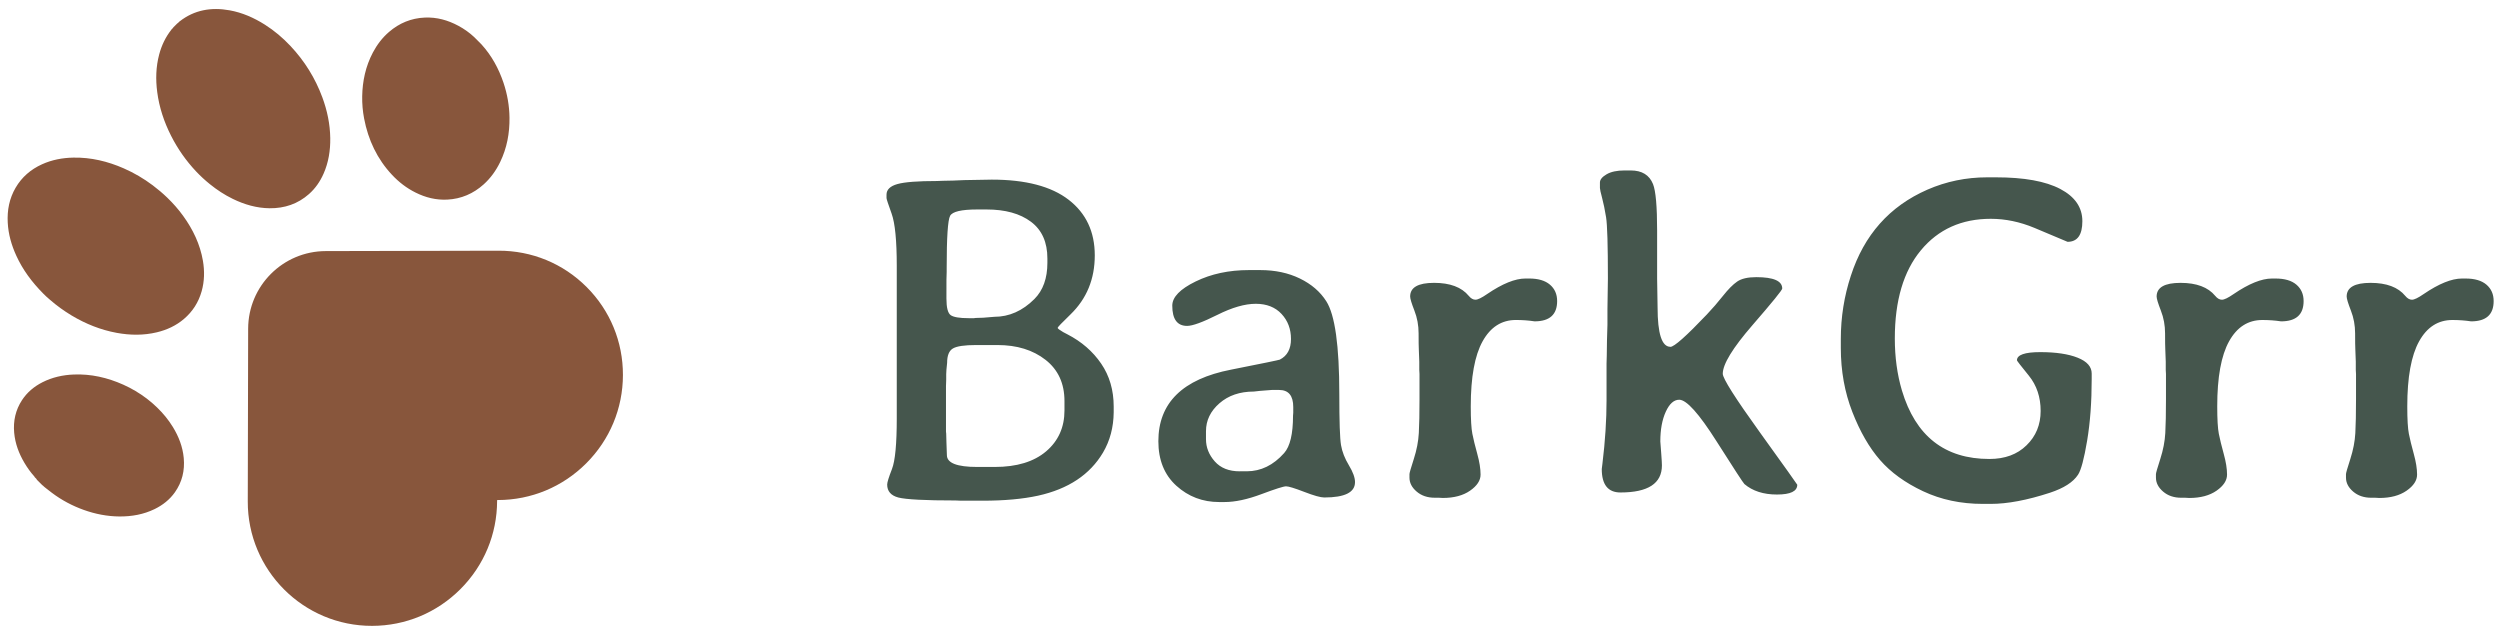
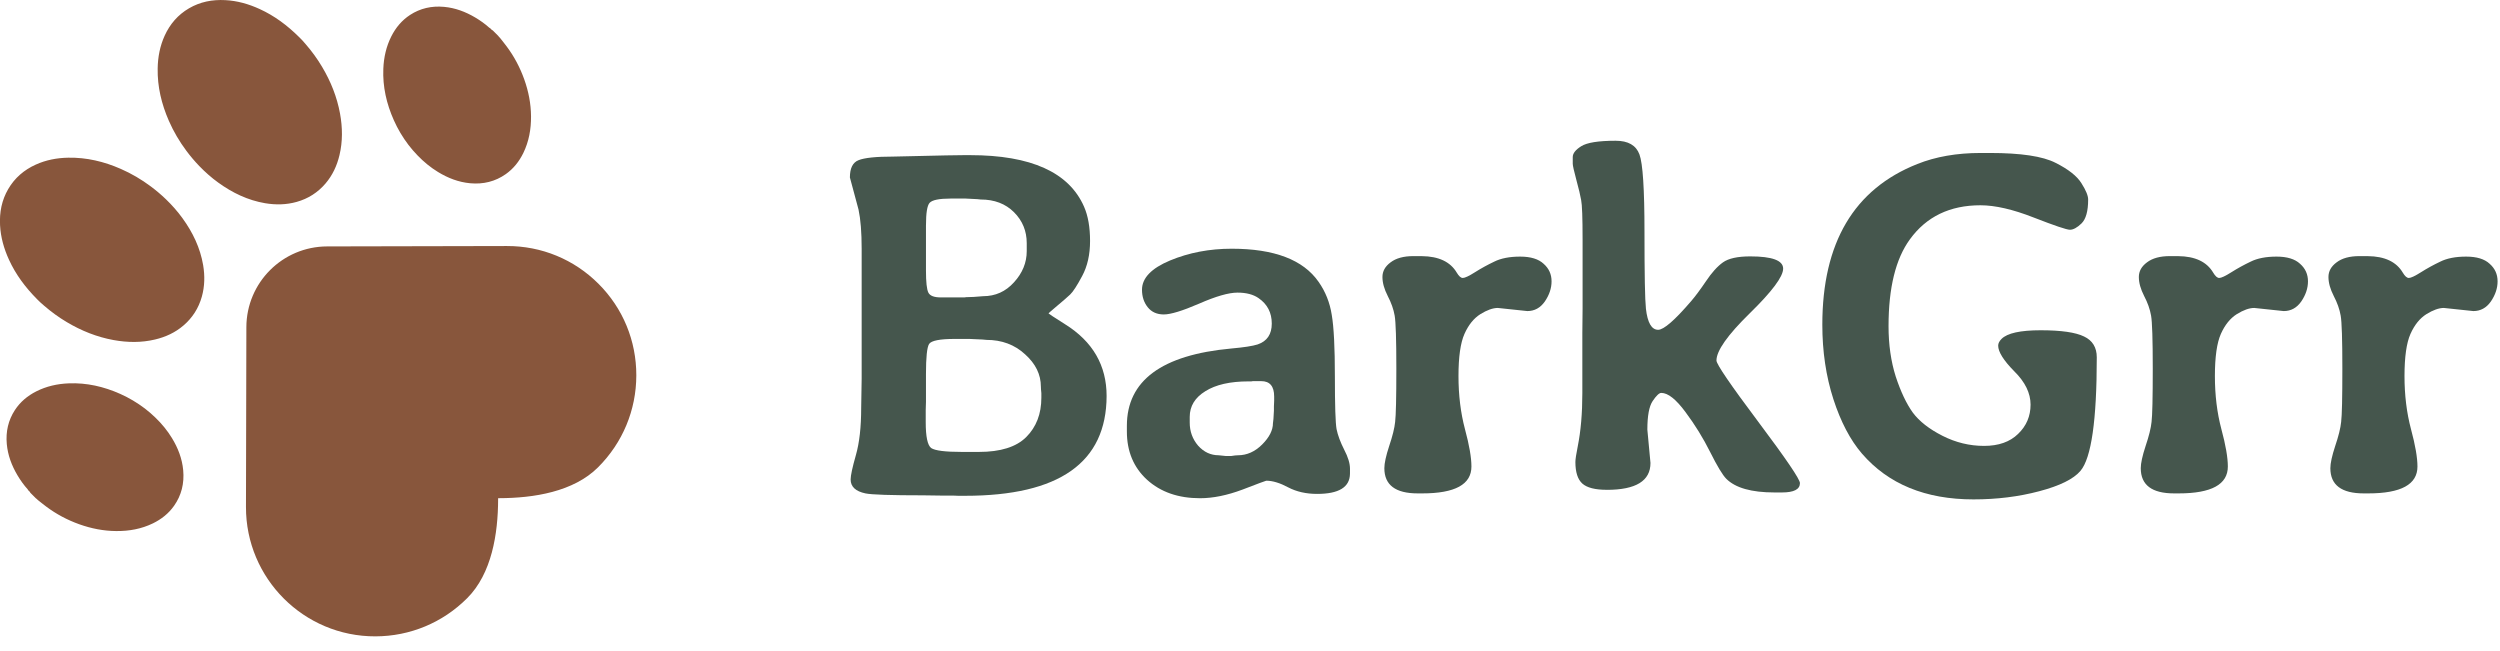
- <svg xmlns="http://www.w3.org/2000/svg" height="46" viewBox="0 0 180 46" width="180">
-   <g fill="none" transform="translate(-9 -9)">
-     <path d="m23.183 53.198c-1.319-.166-2.326-.87-3.096-1.98-.528-.761-.859-1.615-1.065-2.527-.176-.786-.242-1.584-.217-2.391.046-1.483.378-2.892.991-4.228.425-.926.973-1.761 1.672-2.481.623-.64 1.327-1.152 2.149-1.471.577-.224 1.171-.334 1.786-.296 1.065.065 1.969.509 2.729 1.285.648.662 1.089 1.463 1.395 2.35.214.62.347 1.259.416 1.913.048.448.067.897.054 1.345-.031 1.059-.213 2.09-.54 3.09-.348 1.065-.841 2.048-1.514 2.926-.566.739-1.228 1.364-2.023 1.825-.584.339-1.205.559-1.871.638-.02.012-.042.007-.063.008-.021 0-.042 0-.063 0-.031.004-.063-.011-.09.011-.145 0-.288 0-.432 0-.028-.023-.06-.008-.09-.011-.022 0-.042 0-.063 0-.02-.001-.043.005-.063-.007zm30.579-15.77c-.02.406-.088.804-.188 1.196-.194.762-.512 1.456-1.007 2.051-.553.664-1.237 1.093-2.056 1.266-.665.14-1.321.08-1.966-.132-.742-.244-1.397-.658-1.98-1.197-.906-.835-1.555-1.863-2.005-3.039-.235-.616-.398-1.254-.488-1.911-.044-.319-.065-.64-.071-.963-.011-.612.047-1.215.19-1.807.19-.791.511-1.51 1.021-2.126.586-.707 1.317-1.146 2.193-1.298.643-.111 1.275-.036 1.893.176.832.287 1.544.781 2.172 1.419.612.621 1.099 1.343 1.478 2.145.372.787.628 1.617.752 2.49.021.154.039.309.059.463.015.07.009.142.025.212.007.029.003.057.005.087.005.037-.011.077.011.114v.566c-.033.052-.017.109-.021.164-.003.041.007.085-.017.123zm-9.764 8.834c-.005 1.199-.169 2.28-.556 3.32-.292.787-.692 1.506-1.25 2.125-.601.669-1.314 1.148-2.175 1.374-.861.227-1.706.162-2.538-.15-.732-.275-1.371-.71-1.939-1.258-.906-.874-1.555-1.929-2.017-3.112-.294-.752-.496-1.53-.611-2.331-.065-.455-.103-.913-.112-1.374-.01-.581.026-1.159.118-1.732.192-1.198.584-2.313 1.282-3.3.435-.612.962-1.118 1.61-1.482.724-.407 1.498-.577 2.318-.511.741.059 1.424.31 2.062.702.831.511 1.505 1.199 2.065 2.01.664.963 1.121 2.027 1.41 3.17.158.626.259 1.262.305 1.907.018.242.034.486.027.643zm-34.998-9.469c0-.043 0-.087 0-.131.051-1.086.352-2.108.836-3.083.381-.764.868-1.46 1.47-2.077.773-.793 1.67-1.412 2.736-1.783.639-.222 1.297-.332 1.977-.296 1.004.055 1.88.407 2.617 1.07.609.548 1.01 1.222 1.263 1.98.228.68.32 1.38.297 2.094-.05 1.569-.562 2.995-1.45 4.3-.3.442-.644.85-1.029 1.223-.793.765-1.7 1.353-2.773 1.686-.611.188-1.235.274-1.874.226-.977-.073-1.828-.431-2.543-1.083-.645-.589-1.051-1.316-1.297-2.132-.136-.451-.215-.912-.231-1.382 0-.044 0-.088 0-.132.005-.16.005-.32 0-.481zm18.451-2.727-8.816-8.777c-1.7-1.691-2.636-3.941-2.636-6.333 0-2.392.936-4.642 2.636-6.333 1.699-1.692 3.958-2.623 6.361-2.623 2.403 0 4.662.931 6.361 2.623l.045.045.045-.045c1.699-1.692 3.958-2.623 6.361-2.623 2.403 0 4.662.931 6.361 2.623 3.507 3.492 3.507 9.174 0 12.666l-8.816 8.777c-2.185 2.175-5.717 2.175-7.902-0z" fill="#88563c" transform="matrix(-.7071068 .7071068 -.7071068 -.7071068 75.95368 31.75578)" />
-     <path d="m77.143 30.497c0 .656.104 1.055.312 1.198.208.142.634.213 1.28.213h.394l.131-.016.525-.016.804-.066c1.072 0 2.034-.427 2.888-1.28.623-.623.935-1.493.935-2.609v-.312c0-1.17-.394-2.051-1.181-2.641-.788-.591-1.854-.886-3.199-.886h-.673c-1.138 0-1.788.153-1.952.459-.164.306-.246 1.559-.246 3.757v.279l-.016.558zm0 10.336.033.935c0 .569.727.853 2.182.853h1.263c1.586 0 2.819-.375 3.7-1.124.88-.749 1.321-1.731 1.321-2.945v-.673c0-1.269-.454-2.259-1.362-2.97-.908-.711-2.062-1.066-3.462-1.066h-1.542c-.831 0-1.386.082-1.665.246-.279.164-.418.509-.418 1.034-.044.394-.066.667-.066.82v.394l-.016.459v3.281l.016.148zm3.265-18.9c2.439 0 4.285.484 5.537 1.452s1.879 2.302 1.879 4.003c0 1.701-.58 3.114-1.739 4.241-.623.602-.935.927-.935.976s.131.15.394.304l.312.164c1.017.525 1.827 1.228 2.428 2.108.602.88.902 1.911.902 3.093v.41c-.011 1.083-.268 2.051-.771 2.904-.941 1.586-2.499 2.62-4.676 3.101-1.105.241-2.434.361-3.987.361h-1.559l-.394-.016c-2.188 0-3.56-.071-4.118-.213-.536-.142-.804-.454-.804-.935 0-.153.115-.525.345-1.116s.345-1.805.345-3.642v-10.976c0-1.827-.123-3.082-.369-3.765-.246-.684-.369-1.058-.369-1.124v-.246c0-.361.26-.615.779-.763.52-.148 1.474-.221 2.863-.221l.394-.016c.263-.011.52-.016.771-.016l.787-.033zm17.85 21h.509c1.017 0 1.914-.437 2.691-1.312.427-.481.64-1.378.64-2.691l.016-.213v-.41c0-.82-.339-1.23-1.017-1.23h-.525l-.853.066-.443.049c-1.006 0-1.832.282-2.477.845-.645.563-.968 1.233-.968 2.01v.574c0 .591.211 1.124.632 1.6.421.476 1.02.714 1.796.714zm8.302.787c0 .733-.738 1.099-2.215 1.099-.263 0-.741-.134-1.436-.402-.695-.268-1.132-.402-1.312-.402-.18 0-.774.189-1.78.566-1.006.377-1.892.566-2.658.566h-.377c-1.192 0-2.22-.391-3.084-1.173-.864-.782-1.296-1.851-1.296-3.207 0-2.756 1.745-4.473 5.234-5.152 2.264-.448 3.434-.689 3.511-.722.536-.273.804-.768.804-1.485 0-.716-.227-1.318-.681-1.805-.454-.487-1.072-.73-1.854-.73-.782 0-1.704.265-2.764.796s-1.788.796-2.182.796c-.711 0-1.066-.487-1.066-1.46 0-.613.561-1.192 1.682-1.739 1.121-.547 2.398-.82 3.831-.82h.82c1.072 0 2.023.202 2.855.607.831.405 1.466.952 1.903 1.641.623.973.935 3.199.935 6.677 0 1.969.041 3.194.123 3.675.082.481.271.965.566 1.452s.443.894.443 1.222zm11.583-11.681c-1.028 0-1.827.511-2.395 1.534-.569 1.023-.853 2.584-.853 4.684 0 .93.038 1.589.115 1.977s.194.87.353 1.444c.159.574.238 1.072.238 1.493 0 .421-.252.807-.755 1.157-.503.35-1.159.525-1.969.525l-.279-.016h-.295c-.525 0-.96-.148-1.304-.443-.345-.295-.517-.629-.517-1.001v-.263c0-.077.104-.437.312-1.083.208-.645.328-1.269.361-1.87s.049-1.411.049-2.428v-1.821l-.016-.295v-.591l-.033-.886c-.011-.197-.016-.582-.016-1.157s-.101-1.121-.304-1.641c-.202-.52-.304-.856-.304-1.009 0-.656.574-.984 1.723-.984s1.98.312 2.494.935c.153.186.314.279.484.279s.451-.137.845-.41c1.094-.744 2.012-1.116 2.756-1.116h.263c.656 0 1.157.148 1.501.443.345.295.517.689.517 1.181 0 .973-.541 1.46-1.624 1.46-.427-.066-.875-.098-1.345-.098zm11.123 1.936c.273 0 1.148-.777 2.625-2.33.405-.427.793-.875 1.165-1.345s.711-.812 1.017-1.025c.306-.213.766-.32 1.378-.32 1.247 0 1.87.273 1.87.82 0 .109-.714.987-2.141 2.633s-2.141 2.814-2.141 3.503c0 .339.894 1.75 2.682 4.233 1.788 2.483 2.682 3.735 2.682 3.757 0 .47-.487.705-1.46.705s-1.755-.252-2.346-.755c-.077-.066-.746-1.094-2.01-3.084-1.263-1.991-2.157-2.986-2.682-2.986-.383 0-.705.287-.968.861s-.394 1.288-.394 2.141l.066.87c.033.438.049.722.049.853 0 1.302-.995 1.952-2.986 1.952-.897 0-1.345-.563-1.345-1.69l.049-.394c.197-1.619.295-3.134.295-4.545v-2.658l.016-.558c.011-.372.016-.744.016-1.116l.033-1.116v-1.116l.033-2.215c0-2.395-.044-3.864-.131-4.405-.087-.541-.183-1.006-.287-1.395s-.156-.626-.156-.714v-.394c0-.208.159-.405.476-.591.317-.186.749-.279 1.296-.279h.443c.809 0 1.345.328 1.608.984.197.492.295 1.613.295 3.363v3.445l.033 2.067c0 1.892.306 2.838.919 2.838zm25.643 7.088c.678-.656 1.017-1.482 1.017-2.477 0-.995-.284-1.843-.853-2.543s-.853-1.066-.853-1.099c0-.394.561-.591 1.682-.591s2.018.134 2.691.402c.673.268 1.009.648 1.009 1.14v.394c0 1.652-.109 3.131-.328 4.438s-.437 2.125-.656 2.453c-.35.536-1.023.968-2.018 1.296-1.641.536-3.062.804-4.266.804h-.574c-1.575 0-3.008-.304-4.298-.911-1.291-.607-2.324-1.356-3.101-2.248s-1.441-2.045-1.993-3.462c-.552-1.416-.829-2.95-.829-4.602v-.656c0-1.564.241-3.079.722-4.545.952-2.942 2.789-5.009 5.513-6.202 1.356-.591 2.789-.886 4.298-.886h.64c2.023 0 3.566.279 4.627.837 1.061.558 1.591 1.332 1.591 2.321s-.355 1.485-1.066 1.485l-2.379-1.001c-1.05-.438-2.1-.656-3.15-.656-2.1 0-3.776.755-5.029 2.264s-1.879 3.626-1.879 6.349c0 1.345.17 2.592.509 3.741.984 3.292 3.084 4.938 6.3 4.938 1.116 0 2.007-.328 2.674-.984zm16.98-9.023c-1.028 0-1.827.511-2.395 1.534-.569 1.023-.853 2.584-.853 4.684 0 .93.038 1.589.115 1.977s.194.87.353 1.444c.159.574.238 1.072.238 1.493 0 .421-.252.807-.755 1.157-.503.35-1.159.525-1.969.525l-.279-.016h-.295c-.525 0-.96-.148-1.304-.443-.345-.295-.517-.629-.517-1.001v-.263c0-.077.104-.437.312-1.083.208-.645.328-1.269.361-1.87s.049-1.411.049-2.428v-1.821l-.016-.295v-.591l-.033-.886c-.011-.197-.016-.582-.016-1.157s-.101-1.121-.304-1.641c-.202-.52-.304-.856-.304-1.009 0-.656.574-.984 1.723-.984s1.98.312 2.494.935c.153.186.314.279.484.279s.451-.137.845-.41c1.094-.744 2.012-1.116 2.756-1.116h.263c.656 0 1.157.148 1.501.443.345.295.517.689.517 1.181 0 .973-.541 1.46-1.624 1.46-.427-.066-.875-.098-1.345-.098zm13.683 0c-1.028 0-1.827.511-2.395 1.534-.569 1.023-.853 2.584-.853 4.684 0 .93.038 1.589.115 1.977s.194.87.353 1.444c.159.574.238 1.072.238 1.493 0 .421-.252.807-.755 1.157-.503.35-1.159.525-1.969.525l-.279-.016h-.295c-.525 0-.96-.148-1.304-.443-.345-.295-.517-.629-.517-1.001v-.263c0-.077.104-.437.312-1.083s.328-1.269.361-1.87c.033-.602.049-1.411.049-2.428v-1.821l-.016-.295v-.591l-.033-.886c-.011-.197-.016-.582-.016-1.157s-.101-1.121-.304-1.641c-.202-.52-.304-.856-.304-1.009 0-.656.574-.984 1.723-.984s1.98.312 2.494.935c.153.186.314.279.484.279s.451-.137.845-.41c1.094-.744 2.012-1.116 2.756-1.116h.263c.656 0 1.157.148 1.501.443.345.295.517.689.517 1.181 0 .973-.541 1.46-1.624 1.46-.427-.066-.875-.098-1.345-.098z" fill="#45564d" />
+ <svg xmlns="http://www.w3.org/2000/svg" fill="none" height="45" viewBox="0 0 173 45" width="173">
+   <clipPath id="a">
+     <path d="m0 0h172.83v44.3h-172.83z" />
+   </clipPath>
+   <g clip-path="url(#a)">
+     <g fill="#45564d">
+       <path d="m64.077 15.584v3.138c0 .797.055 1.306.166 1.527.111.221.398.332.863.332h1.627l.133-.017.515-.017.647-.05c.852 0 1.566-.321 2.142-.963.587-.642.88-1.361.88-2.158v-.548c0-.841-.293-1.555-.88-2.142-.587-.587-1.356-.88-2.308-.88-.177-.022-.31-.033-.398-.033l-.647-.033h-1.029c-.797 0-1.284.1-1.461.299-.166.188-.249.703-.249 1.544zm-.017 13.63c0 1.007.127 1.605.382 1.793.266.177.968.266 2.108.266h1.195c1.494 0 2.584-.343 3.271-1.029.697-.697 1.046-1.605 1.046-2.723v-.316c-.022-.199-.033-.349-.033-.448 0-.841-.365-1.588-1.096-2.241-.719-.664-1.61-.996-2.673-.996-.199-.022-.349-.033-.448-.033l-.73-.033h-1.013c-1.029 0-1.621.116-1.776.349-.144.232-.216.924-.216 2.075v1.926l-.017.564zm2.723 5.097h-.415l-.432-.017h-.83l-1.212-.017c-2.247 0-3.58-.044-4.001-.133-.686-.144-1.029-.465-1.029-.963 0-.277.122-.841.365-1.693.243-.852.365-1.937.365-3.254l.033-2.025v-8.998c0-1.129-.072-2.031-.216-2.706l-.598-2.225c0-.642.199-1.04.598-1.195.409-.166 1.206-.249 2.391-.249l3.669-.083 1.245-.017h.415c4.217 0 6.845 1.19 7.886 3.569.277.631.415 1.422.415 2.374 0 .941-.183 1.749-.548 2.424-.354.664-.631 1.09-.83 1.278-.199.188-.498.448-.896.78-.398.332-.598.509-.598.531.011.022.393.271 1.145.747 1.915 1.195 2.872 2.85 2.872 4.964-.011 4.604-3.276 6.906-9.795 6.906z" />
+       <path d="m85.665 31.505c.62 0 1.179-.249 1.677-.747.498-.498.747-.991.747-1.478.022-.133.033-.227.033-.282l.033-.581c0-.1 0-.199 0-.299l.017-.382v-.299c0-.708-.299-1.062-.896-1.062h-.581l-.1.017h-.199c-1.273 0-2.269.227-2.988.681-.719.443-1.079 1.035-1.079 1.776v.398c0 .609.194 1.14.581 1.594.398.443.874.664 1.428.664l.481.05h.382c.199-.033.354-.05.465-.05zm7.753 1.278c-.011.93-.769 1.395-2.274 1.395-.753 0-1.417-.149-1.992-.448-.576-.31-1.085-.465-1.527-.465-.033 0-.581.205-1.643.614-1.062.398-2.042.598-2.938.598-1.505 0-2.728-.426-3.669-1.278-.93-.852-1.395-1.964-1.395-3.337v-.399c0-3.121 2.407-4.903 7.222-5.346.874-.077 1.483-.172 1.826-.282.653-.221.979-.703.979-1.444 0-.753-.304-1.339-.913-1.76-.365-.255-.852-.382-1.461-.382s-1.494.255-2.656.764c-1.151.498-1.964.747-2.441.747-.476 0-.847-.166-1.112-.498-.266-.332-.398-.736-.398-1.212 0-.808.647-1.483 1.942-2.025 1.306-.542 2.728-.814 4.267-.814 2.944 0 4.947.764 6.01 2.291.476.675.78 1.439.913 2.291.144.841.216 2.263.216 4.267 0 1.992.039 3.204.116 3.636.088.432.266.907.531 1.428.266.509.398.946.398 1.312z" />
+       <path d="m97.806 17.725h.581c1.173.011 1.981.393 2.423 1.145.144.243.283.365.415.365.144 0 .427-.133.847-.399.421-.266.863-.509 1.328-.73.465-.232 1.063-.349 1.793-.349.731 0 1.273.166 1.627.498.365.321.548.725.548 1.212 0 .476-.155.941-.465 1.395-.31.443-.714.664-1.212.664l-2.042-.216c-.343 0-.747.144-1.212.432-.453.288-.819.742-1.095 1.361-.277.62-.415 1.594-.415 2.922 0 1.317.149 2.54.448 3.669.299 1.107.448 1.97.448 2.59 0 1.24-1.134 1.859-3.403 1.859h-.315c-1.538 0-2.308-.581-2.308-1.743 0-.343.111-.852.332-1.527.232-.686.371-1.245.415-1.677.055-.443.083-1.671.083-3.686s-.039-3.237-.116-3.669c-.077-.443-.238-.896-.481-1.361-.243-.476-.365-.913-.365-1.312 0-.399.188-.736.564-1.013.376-.288.902-.432 1.577-.432z" />
+       <path d="m111.192 33.895c-.808 0-1.373-.144-1.694-.432-.321-.288-.481-.786-.481-1.494 0-.177.055-.542.166-1.096.21-1.052.315-2.274.315-3.669v-4.15l.017-1.693v-4.781c0-1.505-.033-2.418-.1-2.739-.055-.321-.166-.786-.332-1.395-.166-.62-.249-.991-.249-1.112v-.465c0-.255.194-.504.581-.747.399-.255 1.196-.382 2.391-.382.863 0 1.411.315 1.644.946.232.62.348 2.402.348 5.346s.033 4.72.1 5.329c.11.974.393 1.461.846 1.461.388 0 1.152-.664 2.291-1.992.277-.321.615-.775 1.013-1.361.399-.598.792-1.035 1.179-1.312s1.018-.415 1.892-.415c1.517 0 2.275.282 2.275.847 0 .553-.769 1.583-2.308 3.088-1.538 1.505-2.307 2.595-2.307 3.271 0 .255.963 1.666 2.888 4.233 1.926 2.568 2.889 3.984 2.889 4.25 0 .432-.415.647-1.245.647h-.515c-1.594 0-2.706-.315-3.337-.946-.254-.255-.625-.869-1.112-1.843-.487-.974-1.057-1.898-1.71-2.772-.653-.885-1.212-1.328-1.677-1.328-.144 0-.343.188-.597.565-.244.365-.366 1.024-.366 1.976l.216 2.308c0 1.24-1.007 1.859-3.021 1.859z" />
+       <path d="m130.687 22.573c0 1.273.166 2.435.498 3.486.343 1.04.736 1.871 1.179 2.49.454.609 1.14 1.145 2.059 1.61.918.465 1.876.697 2.872.697 1.007 0 1.793-.277 2.357-.83.576-.553.863-1.228.863-2.025s-.376-1.566-1.128-2.308c-.742-.753-1.113-1.345-1.113-1.776 0-.155.078-.31.233-.465.398-.399 1.3-.598 2.706-.598 1.416 0 2.418.144 3.005.432.586.277.879.758.879 1.444 0 4.35-.376 6.967-1.128 7.853-.476.565-1.428 1.035-2.856 1.411-1.417.376-2.933.564-4.549.564-3.32 0-5.893-1.057-7.719-3.171-.808-.941-1.467-2.197-1.976-3.768-.509-1.583-.764-3.298-.764-5.146 0-5.678 2.192-9.385 6.574-11.123 1.273-.509 2.734-.764 4.383-.764h.648c2.136 0 3.647.227 4.532.681.885.443 1.483.913 1.793 1.411.31.487.465.863.465 1.129 0 .808-.155 1.361-.465 1.66-.299.288-.565.432-.797.432-.221 0-1.057-.282-2.507-.847-1.439-.565-2.667-.847-3.685-.847-2.114 0-3.741.786-4.881 2.357-.985 1.35-1.478 3.353-1.478 6.01z" />
+       <path d="m150.15 17.725h.581c1.173.011 1.981.393 2.424 1.145.143.243.282.365.415.365.143 0 .426-.133.846-.399.421-.266.864-.509 1.328-.73.465-.232 1.063-.349 1.793-.349.731 0 1.273.166 1.627.498.366.321.548.725.548 1.212 0 .476-.155.941-.465 1.395-.31.443-.714.664-1.212.664l-2.042-.216c-.343 0-.747.144-1.212.432-.453.288-.819.742-1.095 1.361-.277.62-.415 1.594-.415 2.922 0 1.317.149 2.54.448 3.669.299 1.107.448 1.97.448 2.59 0 1.24-1.134 1.859-3.403 1.859h-.316c-1.538 0-2.307-.581-2.307-1.743 0-.343.111-.852.332-1.527.232-.686.371-1.245.415-1.677.055-.443.083-1.671.083-3.686s-.039-3.237-.116-3.669c-.078-.443-.238-.896-.482-1.361-.243-.476-.365-.913-.365-1.312 0-.399.188-.736.564-1.013.377-.288.903-.432 1.578-.432z" />
+       <path d="m163.27 17.725h.581c1.173.011 1.981.393 2.424 1.145.144.243.282.365.415.365.144 0 .426-.133.847-.399.42-.266.863-.509 1.328-.73.465-.232 1.062-.349 1.793-.349.73 0 1.273.166 1.627.498.365.321.548.725.548 1.212 0 .476-.155.941-.465 1.395-.31.443-.714.664-1.212.664l-2.042-.216c-.343 0-.747.144-1.212.432-.454.288-.819.742-1.096 1.361-.276.62-.415 1.594-.415 2.922 0 1.317.15 2.54.449 3.669.298 1.107.448 1.97.448 2.59 0 1.24-1.135 1.859-3.404 1.859h-.315c-1.538 0-2.308-.581-2.308-1.743 0-.343.111-.852.332-1.527.233-.686.371-1.245.415-1.677.056-.443.083-1.671.083-3.686s-.038-3.237-.116-3.669c-.077-.443-.238-.896-.481-1.361-.244-.476-.365-.913-.365-1.312 0-.399.188-.736.564-1.013.376-.288.902-.432 1.577-.432z" />
+     </g>
+     <path clip-rule="evenodd" d="m1.208 32.889c.206.348.44.678.713.979.007.032.029.054.051.075.008.008.016.016.024.024.01.012.022.023.034.034.029.027.058.054.068.097l.4.4c.027.007.043.026.059.044.009.01.018.021.029.029.007.007.014.013.021.02.014.014.027.028.045.038.031.019.058.043.085.067.027.023.053.046.083.066.041.032.081.063.121.095.082.064.164.128.247.191.705.53 1.473.935 2.292 1.229.836.299 1.69.466 2.562.472.896.008 1.748-.147 2.539-.532.588-.287 1.087-.681 1.463-1.214.512-.726.718-1.554.633-2.468-.074-.797-.357-1.532-.781-2.226-.318-.52-.703-.987-1.144-1.412-.232-.224-.474-.436-.731-.631-.529-.401-1.095-.737-1.696-1.006-1.15-.514-2.335-.781-3.566-.732-.794.031-1.55.202-2.247.554-.606.307-1.112.728-1.483 1.297-.457.702-.637 1.489-.559 2.349.07.77.337 1.486.738 2.162zm-.585-14.913c.462 1.009 1.111 1.89 1.955 2.741.105.116.289.277.473.436.489.424 1.01.802 1.564 1.133 1.013.604 2.088 1.034 3.239 1.245.969.177 1.932.188 2.881-.039.728-.173 1.389-.479 1.954-.962.626-.533 1.054-1.201 1.278-2.001.2-.716.215-1.446.09-2.186-.203-1.191-.715-2.257-1.427-3.24-.34-.471-.724-.905-1.141-1.308-.333-.32-.683-.617-1.051-.892-.648-.485-1.341-.892-2.081-1.216-1.163-.51-2.368-.797-3.627-.775-.789.013-1.548.158-2.26.481-.809.367-1.452.92-1.9 1.688-.449.768-.614 1.611-.566 2.509.044.832.269 1.624.619 2.386zm33.244-16.051c-.301-.273-.631-.506-.979-.713-.676-.401-1.391-.668-2.162-.738-.86-.078-1.647.102-2.349.559-.569.371-.991.878-1.297 1.483-.352.697-.523 1.453-.554 2.247-.05 1.231.218 2.417.732 3.566.269.602.605 1.168 1.006 1.696.195.257.407.498.631.731.425.441.892.826 1.412 1.144.694.424 1.429.707 2.226.781.914.085 1.742-.121 2.468-.633.533-.376.927-.876 1.214-1.463.385-.791.54-1.644.532-2.539-.006-.872-.173-1.727-.472-2.562-.294-.819-.699-1.588-1.229-2.292-.063-.083-.127-.165-.191-.247-.032-.041-.063-.081-.095-.122-.019-.03-.043-.057-.066-.083-.024-.027-.047-.054-.067-.085-.01-.018-.024-.031-.038-.045-.007-.007-.014-.013-.02-.021-.008-.011-.018-.02-.029-.029-.018-.016-.037-.033-.044-.059l-.4-.4c-.043-.009-.07-.038-.097-.068v-0c-.011-.012-.022-.024-.034-.034-.008-.007-.016-.016-.024-.024v-0c-.021-.022-.043-.044-.075-.051zm-13.151.658c-.851-.844-1.732-1.493-2.741-1.955-.762-.35-1.554-.576-2.386-.619-.897-.048-1.741.117-2.509.566-.769.448-1.321 1.092-1.688 1.9-.323.713-.468 1.472-.481 2.26-.023 1.259.265 2.463.775 3.627.324.74.731 1.432 1.216 2.081.275.368.572.718.892 1.051.404.417.838.802 1.308 1.141.983.711 2.049 1.223 3.24 1.427.74.125 1.471.11 2.186-.09.799-.224 1.467-.652 2.001-1.278.482-.566.788-1.226.962-1.954.227-.949.216-1.912.039-2.881-.211-1.15-.64-2.226-1.245-3.239-.33-.554-.709-1.076-1.133-1.564-.158-.184-.319-.368-.436-.473zm1.92 14.469 12.44-.027c2.398-.006 4.65.923 6.342 2.615 1.692 1.692 2.62 3.944 2.615 6.342-.005 2.398-.944 4.654-2.643 6.352s-4.452 2.135-6.85 2.14h-.07v.07c-.005 2.398-.441 5.15-2.14 6.849-1.699 1.699-3.955 2.638-6.353 2.643-4.949.011-8.967-4.007-8.956-8.956l.028-12.44c.007-3.083 2.505-5.581 5.588-5.588z" fill="#88563c" fill-rule="evenodd" />
  </g>
</svg>
